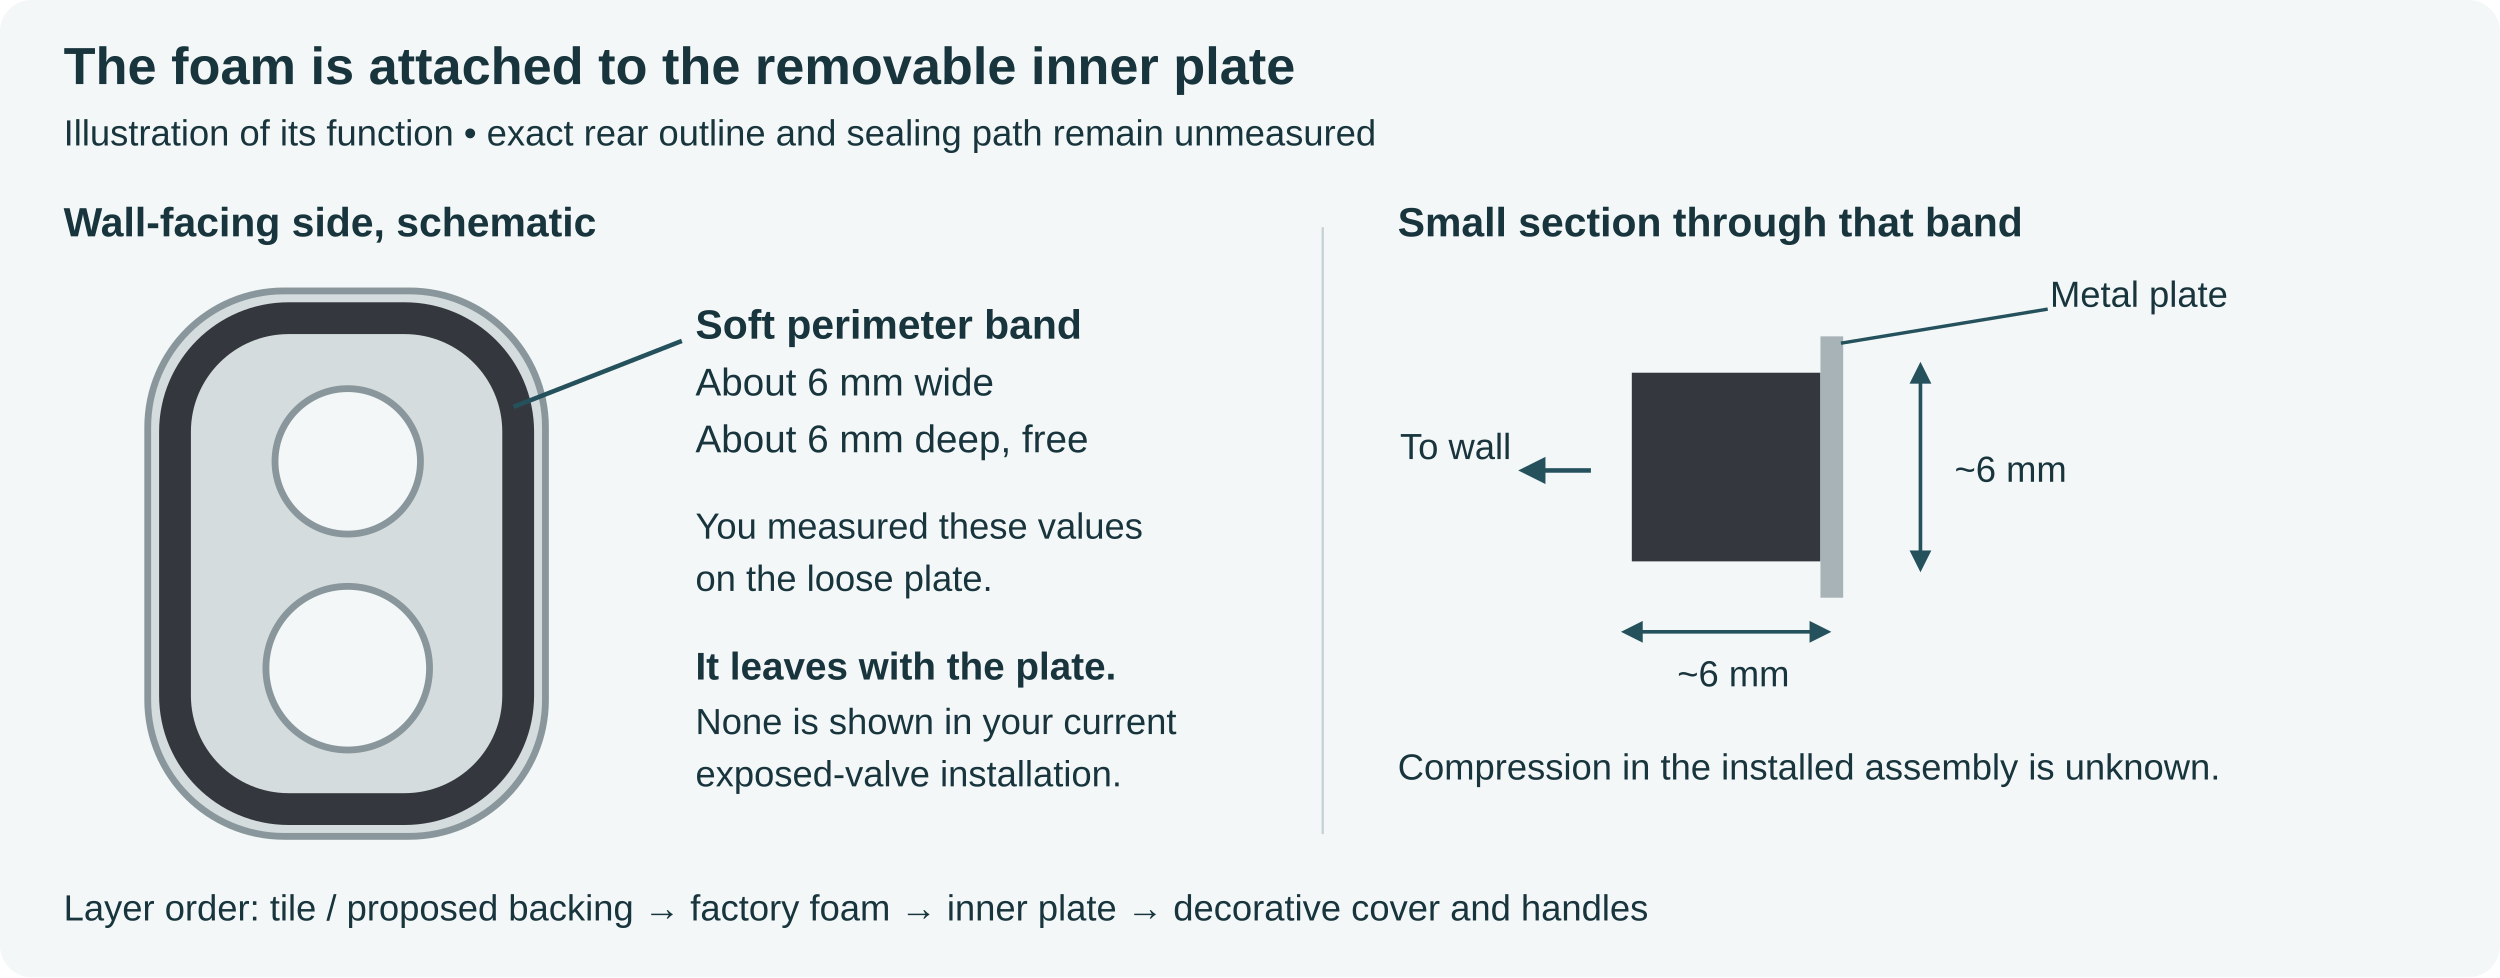
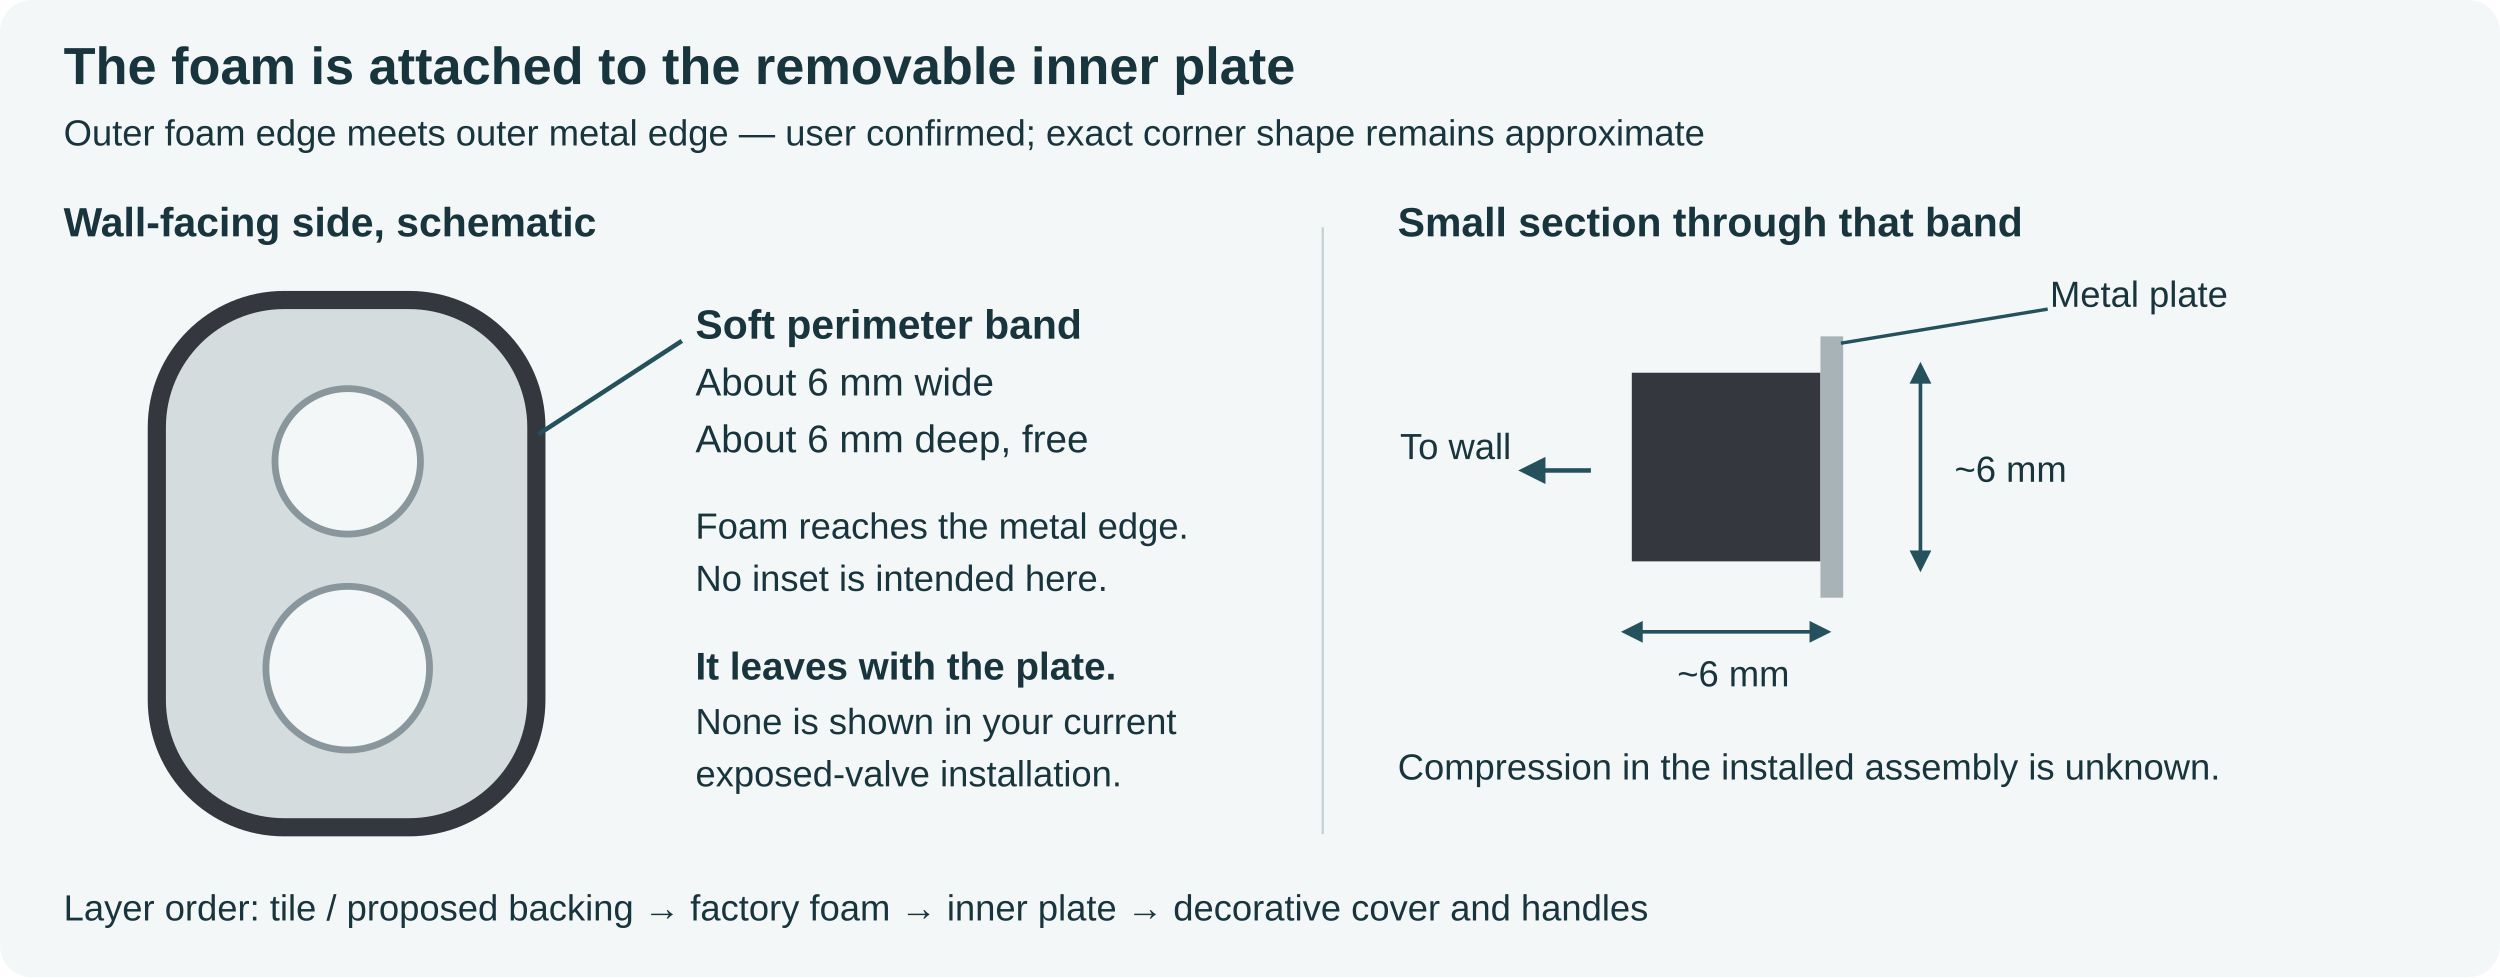
<svg xmlns="http://www.w3.org/2000/svg" width="1100" height="430" viewBox="0 0 1100 430" role="img" aria-labelledby="title desc">
  <defs>
    <marker id="arrow" viewBox="0 0 10 10" refX="5" refY="5" markerWidth="6" markerHeight="6" orient="auto-start-reverse">
      <path d="M0 0L10 5L0 10z" fill="#24515c" />
    </marker>
  </defs>
  <rect width="1100" height="430" rx="14" fill="#f3f7f7" />
  <g font-family="Arial, sans-serif" fill="#18343c">
    <text x="28" y="37" font-size="23" font-weight="bold">The foam is attached to the removable inner plate</text>
-     <text x="28" y="64" font-size="16">Illustration of its function • exact rear outline and sealing path remain unmeasured</text>
+     <text x="28" y="64" font-size="16">Outer foam edge meets outer metal edge — user confirmed; exact corner shape remains approximate</text>
    <text x="28" y="104" font-size="18" font-weight="bold">Wall-facing side, schematic</text>
-     <rect x="65" y="128" width="175" height="240" rx="60" fill="#d5dcde" stroke="#89979c" stroke-width="3" />
-     <rect x="77" y="140" width="151" height="216" rx="50" fill="none" stroke="#34383e" stroke-width="14" />
+     <rect x="65" y="128" width="175" height="240" rx="60" fill="#34383e" />
+     <rect x="73" y="136" width="159" height="224" rx="52" fill="#d5dcde" />
    <circle cx="153" cy="203" r="32" fill="#f3f7f7" stroke="#89979c" stroke-width="3" />
    <circle cx="153" cy="294" r="36" fill="#f3f7f7" stroke="#89979c" stroke-width="3" />
-     <path d="M226 179L300 150" fill="none" stroke="#24515c" stroke-width="2" />
+     <path d="M237 191L300 150" fill="none" stroke="#24515c" stroke-width="2" />
    <text x="306" y="149" font-size="18" font-weight="bold">Soft perimeter band</text>
    <text x="306" y="174" font-size="17">About 6 mm wide</text>
    <text x="306" y="199" font-size="17">About 6 mm deep, free</text>
-     <text x="306" y="237" font-size="16">You measured these values</text>
-     <text x="306" y="260" font-size="16">on the loose plate.</text>
+     <text x="306" y="237" font-size="16">Foam reaches the metal edge.</text>
+     <text x="306" y="260" font-size="16">No inset is intended here.</text>
    <text x="306" y="299" font-size="17" font-weight="bold">It leaves with the plate.</text>
    <text x="306" y="323" font-size="16">None is shown in your current</text>
    <text x="306" y="346" font-size="16">exposed-valve installation.</text>
    <path d="M582 100V367" stroke="#c5d1d4" />
    <text x="615" y="104" font-size="18" font-weight="bold">Small section through that band</text>
    <rect x="718" y="164" width="83" height="83" fill="#34383e" />
    <rect x="801" y="148" width="10" height="115" fill="#a8b3b8" />
    <path d="M718 278H801" stroke="#24515c" stroke-width="1.6" marker-start="url(#arrow)" marker-end="url(#arrow)" />
    <path d="M845 164V247" stroke="#24515c" stroke-width="1.6" marker-start="url(#arrow)" marker-end="url(#arrow)" />
    <text x="738" y="302" font-size="16">~6 mm</text>
    <text x="860" y="212" font-size="16">~6 mm</text>
    <text x="616" y="202" font-size="16">To wall</text>
    <path d="M700 207H674" stroke="#24515c" stroke-width="2" marker-end="url(#arrow)" />
    <path d="M810 151L901 136" stroke="#24515c" stroke-width="1.5" />
    <text x="902" y="135" font-size="16">Metal plate</text>
    <text x="615" y="343" font-size="16">Compression in the installed assembly is unknown.</text>
    <text x="28" y="405" font-size="16">Layer order: tile / proposed backing → factory foam → inner plate → decorative cover and handles</text>
  </g>
</svg>
